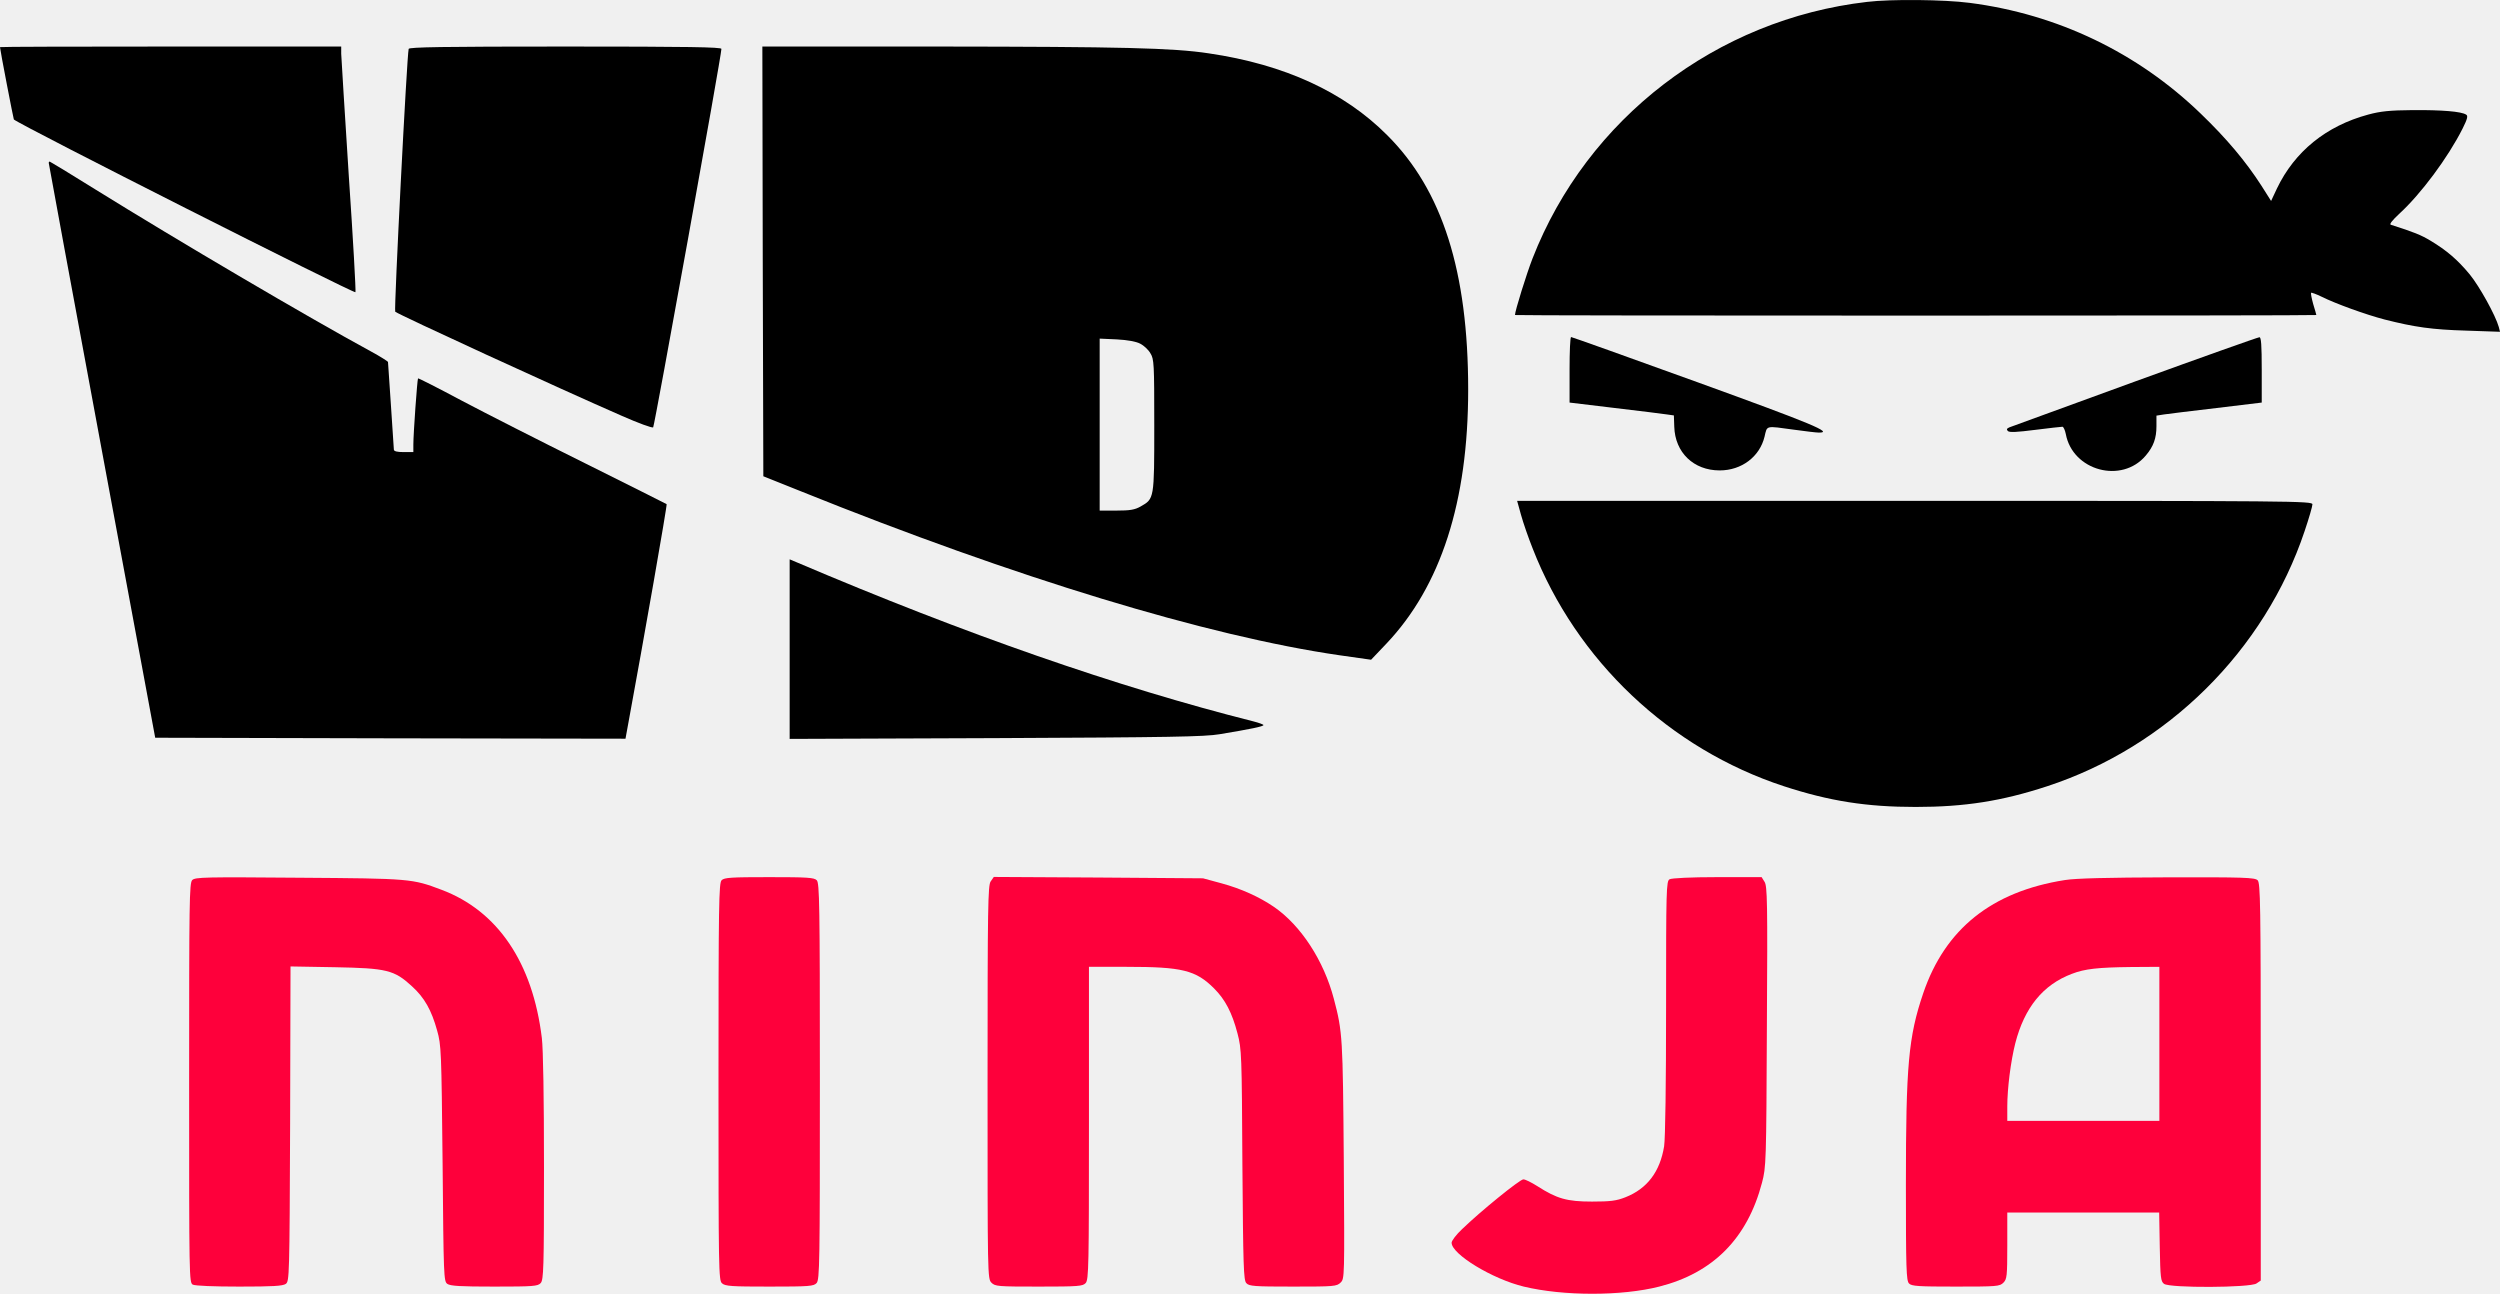
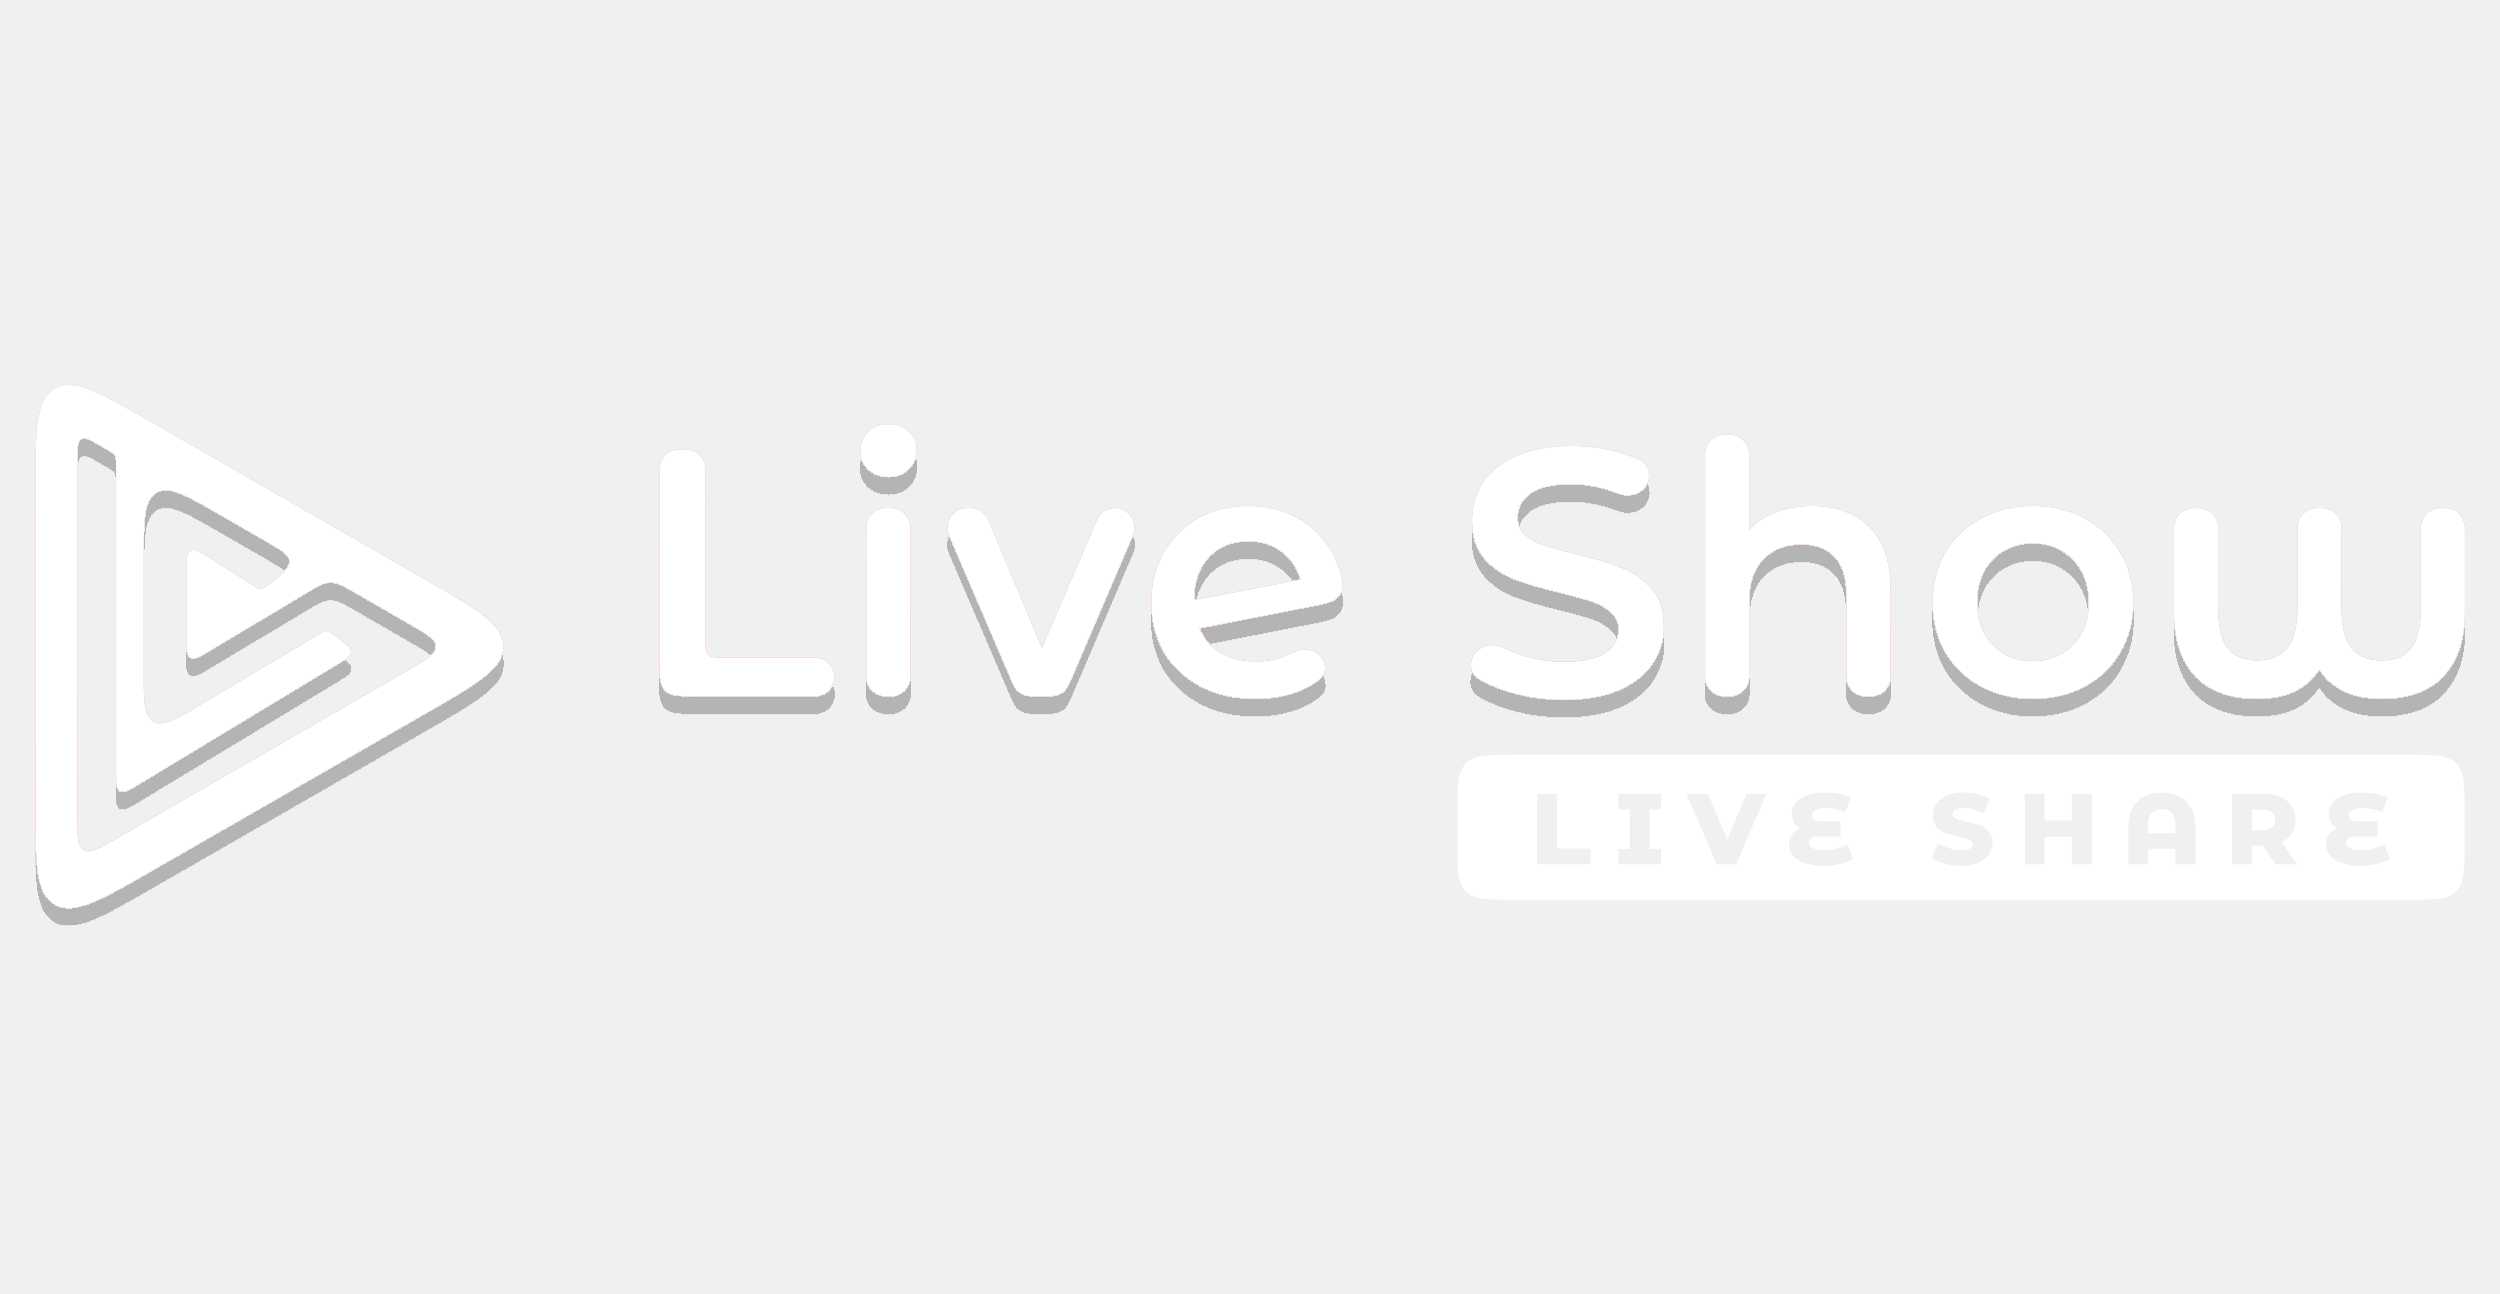
- <svg xmlns="http://www.w3.org/2000/svg" width="452.332mm" height="234.083mm" viewBox="0 0 452.332 234.083" version="1.1" id="svg5">
-   <defs id="defs2" />
-   <g id="layer1" transform="translate(180.5341,105.4638)">
-     <g transform="matrix(0.03527778,0,0,-0.03527778,-230.9813,296.3038)" fill="#000000" stroke="none" id="g73">
-       <path d="m 11006,11379 c -772,-89 -1436,-598 -1716,-1316 -30,-77 -90,-269 -90,-290 0,-2 925,-3 2055,-3 1130,0 2055,1 2055,3 0,2 -7,27 -16,56 -8,29 -13,55 -11,58 3,2 27,-7 54,-20 72,-36 227,-92 323,-117 154,-39 243,-52 419,-57 l 173,-6 -6,24 c -17,61 -100,210 -149,270 -63,76 -118,123 -201,173 -50,30 -85,44 -204,82 -9,2 8,23 42,55 112,102 251,289 326,438 25,50 29,66 18,72 -25,16 -124,24 -273,23 -119,-1 -166,-6 -229,-23 -215,-58 -377,-189 -468,-379 l -30,-64 -50,79 c -80,124 -178,241 -311,369 -324,313 -735,510 -1185,568 -131,17 -403,20 -526,5 z" id="path11" />
-       <path d="m 1430,11147 c 0,-12 69,-369 71,-371 32,-29 1744,-894 1752,-886 3,3 -12,271 -34,595 -21,325 -38,607 -39,628 v 37 h -875 c -481,0 -875,-1 -875,-3 z" id="path13" />
-       <path d="m 3526,11138 c -9,-31 -76,-1342 -69,-1348 19,-16 830,-389 1162,-534 84,-37 157,-64 161,-59 7,7 351,1912 350,1941 0,9 -167,12 -800,12 -632,0 -801,-3 -804,-12 z" id="path15" />
-       <path d="m 5342,10048 3,-1102 195,-78 c 1100,-443 2084,-742 2760,-840 l 162,-23 78,82 c 280,295 420,729 420,1303 0,606 -132,1023 -415,1305 -221,222 -527,363 -915,420 -183,28 -452,34 -1383,35 h -907 z m 1936,-422 c 18,-9 42,-31 52,-49 19,-30 20,-52 20,-370 0,-379 0,-376 -70,-416 -30,-17 -55,-21 -124,-21 h -86 v 441 441 l 88,-4 c 56,-3 99,-11 120,-22 z" id="path17" />
-       <path d="m 1680,10553 c 0,-5 123,-669 273,-1478 l 273,-1470 1206,-3 1206,-2 15,82 c 78,423 200,1118 196,1121 -2,2 -191,96 -419,210 -228,113 -513,258 -634,322 -120,64 -220,115 -222,113 -4,-5 -24,-283 -24,-340 v -38 h -50 c -33,0 -50,4 -50,13 0,6 -7,109 -15,227 -8,118 -15,218 -15,222 0,3 -39,28 -87,54 -322,175 -987,566 -1417,833 -125,78 -229,141 -231,141 -3,0 -5,-3 -5,-7 z" id="path19" />
-       <path d="m 9480,9492 v -168 l 233,-28 c 127,-15 248,-30 267,-33 l 35,-5 2,-58 c 4,-132 99,-224 233,-224 112,0 205,70 230,173 14,59 3,56 150,36 58,-8 115,-15 128,-15 77,-1 -33,45 -621,258 -353,128 -645,232 -649,232 -5,0 -8,-76 -8,-168 z" id="path21" />
-       <path d="m 12380,9432 c -344,-125 -634,-231 -644,-235 -14,-6 -16,-11 -8,-19 8,-8 46,-6 140,6 71,9 134,16 140,16 5,0 13,-17 17,-37 35,-189 287,-257 410,-111 40,47 55,89 55,151 v 54 l 38,6 c 20,3 142,18 270,33 l 232,28 v 168 c 0,128 -3,168 -12,167 -7,0 -294,-102 -638,-227 z" id="path23" />
-       <path d="m 9231,8748 c 11,-40 38,-118 60,-173 224,-574 702,-1027 1289,-1219 233,-76 423,-106 675,-106 252,0 442,30 674,106 617,202 1116,696 1321,1309 22,65 40,127 40,137 0,17 -84,18 -2039,18 H 9211 Z" id="path25" />
-       <path d="m 5480,8060 v -461 l 1058,4 c 890,4 1071,7 1147,20 163,27 225,40 225,47 0,3 -24,12 -52,19 -694,175 -1479,448 -2340,815 l -38,16 z" id="path27" />
-       <path d="m 2416,6875 c -15,-15 -16,-106 -16,-1040 0,-1002 0,-1025 19,-1035 12,-6 107,-10 238,-10 174,0 223,3 239,14 18,14 19,36 22,821 l 2,807 228,-4 c 265,-5 304,-14 395,-98 64,-58 100,-122 129,-227 21,-75 22,-100 28,-681 5,-583 6,-604 24,-618 16,-11 66,-14 241,-14 202,0 223,2 238,18 15,17 17,72 17,593 0,355 -4,608 -11,664 -47,387 -227,652 -514,760 -151,57 -158,58 -731,62 -482,4 -533,3 -548,-12 z" id="path29" style="fill:#fe003b;fill-opacity:1" />
-       <path d="m 5131,6874 c -14,-14 -16,-121 -16,-1033 0,-973 1,-1019 18,-1034 16,-15 48,-17 244,-17 205,0 226,2 241,18 16,17 17,103 17,1035 0,910 -2,1017 -16,1031 -13,14 -50,16 -244,16 -194,0 -231,-2 -244,-16 z" id="path31" style="fill:#fe003b;fill-opacity:1" />
-       <path d="m 6511,6868 c -14,-20 -16,-123 -16,-1030 0,-995 0,-1008 20,-1028 19,-19 33,-20 243,-20 204,0 225,2 240,18 16,17 17,88 17,820 v 802 h 193 c 285,0 355,-17 449,-111 57,-57 92,-124 120,-231 21,-80 22,-108 25,-673 4,-521 6,-592 20,-607 14,-16 39,-18 240,-18 212,0 224,1 244,21 20,20 20,24 16,627 -5,630 -6,658 -51,828 -51,195 -169,377 -308,472 -75,51 -168,93 -267,120 l -96,26 -536,4 -537,3 z" id="path33" style="fill:#fe003b;fill-opacity:1" />
-       <path d="m 9993,6879 c -17,-9 -18,-51 -18,-657 0,-394 -4,-672 -10,-712 -21,-131 -87,-218 -199,-262 -46,-18 -76,-22 -171,-22 -129,0 -180,15 -280,79 -30,19 -62,35 -72,35 -18,0 -220,-164 -315,-256 -29,-27 -53,-59 -53,-69 0,-59 209,-186 370,-225 203,-49 503,-49 695,0 276,70 452,247 527,533 21,80 22,100 25,801 4,640 2,721 -12,742 l -15,24 h -228 c -135,0 -234,-5 -244,-11 z" id="path35" style="fill:#fe003b;fill-opacity:1" />
-       <path d="m 12020,6875 c -375,-59 -614,-251 -726,-580 -76,-224 -89,-370 -89,-980 0,-435 2,-495 16,-509 13,-14 49,-16 240,-16 211,0 225,1 244,20 18,18 20,33 20,190 v 170 h 389 390 l 3,-176 c 3,-160 5,-177 22,-190 30,-22 442,-20 474,2 l 22,15 v 1019 c 0,913 -2,1020 -16,1034 -14,14 -69,16 -462,15 -309,-1 -472,-5 -527,-14 z m 485,-840 v -395 h -390 -390 v 73 c 0,95 18,234 41,325 47,183 142,300 290,356 67,26 135,33 302,35 l 147,1 z" id="path37" style="fill:#fe003b;fill-opacity:1" />
-     </g>
+ <svg xmlns="http://www.w3.org/2000/svg" width="1710" height="885" viewBox="0 0 1710 885" fill="none">
+   <g filter="url(#filter0_d_146_25)">
+     <path fill-rule="evenodd" clip-rule="evenodd" d="M344.209 442.233C344.209 427.027 326.601 416.907 291.383 396.667L103.024 288.414C68.017 268.296 50.514 258.236 37.398 265.826C24.281 273.416 24.281 293.604 24.281 333.98L24.281 550.485C24.281 590.861 24.281 611.049 37.398 618.639C50.514 626.229 68.017 616.17 103.024 596.051L291.383 487.799C326.601 467.559 344.209 457.439 344.209 442.233ZM298.235 442.364C298.235 437.324 292.415 433.964 280.776 427.245L243.845 405.924C235.178 400.92 230.845 398.418 226.094 398.455C221.344 398.492 217.05 401.061 208.462 406.199L143.434 445.101C136.405 449.307 132.89 451.409 130.236 449.904C127.582 448.399 127.582 444.304 127.582 436.112V390.678C127.582 382.275 127.582 378.073 130.293 376.58C133.003 375.087 136.554 377.333 143.656 381.825L172.397 400.003C175.417 401.913 176.927 402.868 178.587 402.784C180.248 402.7 181.657 401.593 184.477 399.38C193.709 392.134 198.324 388.512 197.996 383.888C197.667 379.265 192.602 376.34 182.472 370.492L150.682 352.139C127.405 338.701 115.766 331.981 107.037 337.021C98.308 342.061 98.308 355.5 98.308 382.378L98.308 459.133C98.308 479.573 98.308 489.793 104.932 493.557C111.557 497.322 120.337 492.092 137.897 481.632L217.505 434.211C220.458 432.453 221.934 431.573 223.539 431.667C225.143 431.76 226.507 432.805 229.235 434.895L231.922 436.953C237.451 441.188 240.216 443.305 240.064 446.069C239.911 448.832 236.931 450.633 230.97 454.234L95.3 536.203C88.257 540.458 84.736 542.585 82.072 541.082C79.408 539.579 79.408 535.465 79.408 527.237L79.408 317.039C79.408 314.087 79.408 312.612 78.706 311.396C78.004 310.181 76.727 309.443 74.17 307.967L68.66 304.786C61.677 300.755 58.185 298.739 55.566 300.251C52.948 301.763 52.948 305.794 52.948 313.858L52.948 558.775C52.948 572.214 52.948 578.934 57.312 581.454C61.677 583.974 67.496 580.614 79.135 573.895L280.776 457.484C292.415 450.764 298.235 447.404 298.235 442.364Z" fill="url(#paint0_linear_146_25)" />
+     <path fill-rule="evenodd" clip-rule="evenodd" d="M344.209 442.233C344.209 427.027 326.601 416.907 291.383 396.667L103.024 288.414C68.017 268.296 50.514 258.236 37.398 265.826C24.281 273.416 24.281 293.604 24.281 333.98L24.281 550.485C24.281 590.861 24.281 611.049 37.398 618.639C50.514 626.229 68.017 616.17 103.024 596.051L291.383 487.799C326.601 467.559 344.209 457.439 344.209 442.233ZM298.235 442.364C298.235 437.324 292.415 433.964 280.776 427.245L243.845 405.924C235.178 400.92 230.845 398.418 226.094 398.455C221.344 398.492 217.05 401.061 208.462 406.199L143.434 445.101C136.405 449.307 132.89 451.409 130.236 449.904C127.582 448.399 127.582 444.304 127.582 436.112V390.678C127.582 382.275 127.582 378.073 130.293 376.58C133.003 375.087 136.554 377.333 143.656 381.825L172.397 400.003C175.417 401.913 176.927 402.868 178.587 402.784C180.248 402.7 181.657 401.593 184.477 399.38C193.709 392.134 198.324 388.512 197.996 383.888C197.667 379.265 192.602 376.34 182.472 370.492L150.682 352.139C127.405 338.701 115.766 331.981 107.037 337.021C98.308 342.061 98.308 355.5 98.308 382.378L98.308 459.133C98.308 479.573 98.308 489.793 104.932 493.557C111.557 497.322 120.337 492.092 137.897 481.632L217.505 434.211C220.458 432.453 221.934 431.573 223.539 431.667C225.143 431.76 226.507 432.805 229.235 434.895L231.922 436.953C237.451 441.188 240.216 443.305 240.064 446.069C239.911 448.832 236.931 450.633 230.97 454.234L95.3 536.203C88.257 540.458 84.736 542.585 82.072 541.082C79.408 539.579 79.408 535.465 79.408 527.237L79.408 317.039C79.408 314.087 79.408 312.612 78.706 311.396C78.004 310.181 76.727 309.443 74.17 307.967L68.66 304.786C61.677 300.755 58.185 298.739 55.566 300.251C52.948 301.763 52.948 305.794 52.948 313.858L52.948 558.775C52.948 572.214 52.948 578.934 57.312 581.454C61.677 583.974 67.496 580.614 79.135 573.895L280.776 457.484C292.415 450.764 298.235 447.404 298.235 442.364Z" fill="white" />
+     <path d="M451.048 323.163C451.048 321.048 451.048 319.99 451.167 319.102C451.971 313.117 456.678 308.41 462.663 307.606C463.551 307.487 464.608 307.487 466.724 307.487V307.487C468.84 307.487 469.898 307.487 470.786 307.606C476.77 308.41 481.478 313.117 482.281 319.102C482.401 319.99 482.401 321.048 482.401 323.163V436.383C482.401 442.699 482.401 445.857 484.363 447.819C486.325 449.781 489.483 449.781 495.799 449.781H557.407C564.733 449.781 570.671 455.72 570.671 463.046V463.046C570.671 470.372 564.733 476.311 557.407 476.311H477.845C465.213 476.311 458.896 476.311 454.972 472.386C451.048 468.462 451.048 462.146 451.048 449.513V323.163Z" fill="url(#paint1_linear_146_25)" />
+     <path d="M451.048 323.163C451.048 321.048 451.048 319.99 451.167 319.102C451.971 313.117 456.678 308.41 462.663 307.606C463.551 307.487 464.608 307.487 466.724 307.487V307.487C468.84 307.487 469.898 307.487 470.786 307.606C476.77 308.41 481.478 313.117 482.281 319.102C482.401 319.99 482.401 321.048 482.401 323.163V436.383C482.401 442.699 482.401 445.857 484.363 447.819C486.325 449.781 489.483 449.781 495.799 449.781H557.407C564.733 449.781 570.671 455.72 570.671 463.046V463.046C570.671 470.372 564.733 476.311 557.407 476.311H477.845C465.213 476.311 458.896 476.311 454.972 472.386C451.048 468.462 451.048 462.146 451.048 449.513V323.163Z" fill="white" />
+     <path d="M592.53 362.596C592.53 361.04 592.53 360.263 592.594 359.608C593.221 353.246 598.254 348.213 604.615 347.587C605.27 347.522 606.048 347.522 607.603 347.522V347.522C609.159 347.522 609.937 347.522 610.592 347.587C616.953 348.213 621.986 353.246 622.613 359.608C622.677 360.263 622.677 361.04 622.677 362.596V461.237C622.677 462.793 622.677 463.57 622.613 464.225C621.986 470.587 616.953 475.62 610.592 476.246C609.937 476.311 609.159 476.311 607.603 476.311V476.311C606.048 476.311 605.27 476.311 604.615 476.246C598.254 475.62 593.221 470.587 592.594 464.225C592.53 463.57 592.53 462.793 592.53 461.237V362.596ZM607.724 326.299C602.257 326.299 597.675 324.61 593.977 321.234C590.279 317.697 588.43 313.355 588.43 308.21C588.43 303.065 590.279 298.804 593.977 295.428C597.675 291.891 602.257 290.122 607.724 290.122C613.191 290.122 617.773 291.81 621.471 295.187C625.169 298.402 627.018 302.502 627.018 307.487C627.018 312.793 625.169 317.295 621.471 320.993C617.934 324.53 613.352 326.299 607.724 326.299Z" fill="url(#paint2_linear_146_25)" />
+     <path d="M592.53 362.596C592.53 361.04 592.53 360.263 592.594 359.608C593.221 353.246 598.254 348.213 604.615 347.587C605.27 347.522 606.048 347.522 607.603 347.522V347.522C609.159 347.522 609.937 347.522 610.592 347.587C616.953 348.213 621.986 353.246 622.613 359.608C622.677 360.263 622.677 361.04 622.677 362.596V461.237C622.677 462.793 622.677 463.57 622.613 464.225C621.986 470.587 616.953 475.62 610.592 476.246C609.937 476.311 609.159 476.311 607.603 476.311V476.311C606.048 476.311 605.27 476.311 604.615 476.246C598.254 475.62 593.221 470.587 592.594 464.225C592.53 463.57 592.53 462.793 592.53 461.237V362.596ZM607.724 326.299C602.257 326.299 597.675 324.61 593.977 321.234C590.279 317.697 588.43 313.355 588.43 308.21C588.43 303.065 590.279 298.804 593.977 295.428C597.675 291.891 602.257 290.122 607.724 290.122C613.191 290.122 617.773 291.81 621.471 295.187C625.169 298.402 627.018 302.502 627.018 307.487C627.018 312.793 625.169 317.295 621.471 320.993C617.934 324.53 613.352 326.299 607.724 326.299Z" fill="white" />
+     <path d="M762.643 347.522C772.2 347.522 778.643 357.295 774.876 366.078L733.735 462.014C731.175 467.985 729.894 470.97 727.627 472.967C726.692 473.79 725.647 474.479 724.522 475.014C721.793 476.311 718.545 476.311 712.048 476.311V476.311C705.552 476.311 702.303 476.311 699.574 475.014C698.449 474.479 697.404 473.79 696.47 472.967C694.202 470.97 692.922 467.985 690.361 462.014L649.853 367.554C649.341 366.359 649.084 365.761 648.927 365.308C646.042 356.982 651.841 348.186 660.63 347.556C661.108 347.522 661.758 347.522 663.059 347.522V347.522C663.679 347.522 663.989 347.522 664.273 347.534C669.256 347.746 673.708 350.708 675.83 355.221C675.951 355.478 676.071 355.764 676.31 356.336L712.651 443.028L750.423 355.556C752.529 350.68 757.332 347.522 762.643 347.522V347.522Z" fill="url(#paint3_linear_146_25)" />
+     <path d="M762.643 347.522C772.2 347.522 778.643 357.295 774.876 366.078L733.735 462.014C731.175 467.985 729.894 470.97 727.627 472.967C726.692 473.79 725.647 474.479 724.522 475.014C721.793 476.311 718.545 476.311 712.048 476.311V476.311C705.552 476.311 702.303 476.311 699.574 475.014C698.449 474.479 697.404 473.79 696.47 472.967C694.202 470.97 692.922 467.985 690.361 462.014L649.853 367.554C649.341 366.359 649.084 365.761 648.927 365.308C646.042 356.982 651.841 348.186 660.63 347.556C661.108 347.522 661.758 347.522 663.059 347.522V347.522C663.679 347.522 663.989 347.522 664.273 347.534C669.256 347.746 673.708 350.708 675.83 355.221C675.951 355.478 676.071 355.764 676.31 356.336L712.651 443.028L750.423 355.556C752.529 350.68 757.332 347.522 762.643 347.522V347.522Z" fill="white" />
+     <path d="M859.402 452.434C868.352 452.434 876.348 450.525 883.389 446.707C889.929 443.162 898.506 443.269 903.347 448.917V448.917C907.367 453.606 907.553 460.655 902.739 464.524C898.597 467.852 893.879 470.575 888.584 472.693C879.741 476.23 869.772 477.999 858.678 477.999C844.529 477.999 832.068 475.185 821.296 469.558C810.523 463.93 802.162 456.132 796.213 446.164C790.425 436.034 787.531 424.618 787.531 411.916C787.531 399.375 790.345 388.12 795.972 378.152C801.76 368.022 809.639 360.144 819.607 354.516C829.737 348.889 841.153 346.075 853.855 346.075C865.913 346.075 876.847 348.728 886.655 354.034C896.623 359.179 904.502 366.656 910.29 376.463C912.583 380.285 914.421 384.371 915.806 388.722C918.448 397.024 919.769 401.175 916.708 406.343C913.647 411.511 908.204 412.576 897.319 414.705L820.331 429.764C823.386 437.16 828.29 442.787 835.043 446.646C841.796 450.505 849.915 452.434 859.402 452.434ZM853.855 370.193C842.76 370.193 833.757 373.81 826.843 381.046C820.09 388.281 816.713 398.009 816.713 410.228V410.228C816.713 410.353 816.827 410.448 816.95 410.424L889.549 396.481C887.459 388.603 883.198 382.252 876.766 377.428C870.496 372.605 862.859 370.193 853.855 370.193Z" fill="url(#paint4_linear_146_25)" />
+     <path d="M859.402 452.434C868.352 452.434 876.348 450.525 883.389 446.707C889.929 443.162 898.506 443.269 903.347 448.917V448.917C907.367 453.606 907.553 460.655 902.739 464.524C898.597 467.852 893.879 470.575 888.584 472.693C879.741 476.23 869.772 477.999 858.678 477.999C844.529 477.999 832.068 475.185 821.296 469.558C810.523 463.93 802.162 456.132 796.213 446.164C790.425 436.034 787.531 424.618 787.531 411.916C787.531 399.375 790.345 388.12 795.972 378.152C801.76 368.022 809.639 360.144 819.607 354.516C829.737 348.889 841.153 346.075 853.855 346.075C865.913 346.075 876.847 348.728 886.655 354.034C896.623 359.179 904.502 366.656 910.29 376.463C912.583 380.285 914.421 384.371 915.806 388.722C918.448 397.024 919.769 401.175 916.708 406.343C913.647 411.511 908.204 412.576 897.319 414.705L820.331 429.764C823.386 437.16 828.29 442.787 835.043 446.646C841.796 450.505 849.915 452.434 859.402 452.434ZM853.855 370.193C842.76 370.193 833.757 373.81 826.843 381.046C820.09 388.281 816.713 398.009 816.713 410.228V410.228C816.713 410.353 816.827 410.448 816.95 410.424L889.549 396.481C887.459 388.603 883.198 382.252 876.766 377.428C870.496 372.605 862.859 370.193 853.855 370.193Z" fill="white" />
+     <path d="M1069.82 478.722C1056.8 478.722 1044.17 476.873 1031.95 473.175C1023.91 470.709 1016.98 467.707 1011.15 464.168C1006.2 461.161 1004.87 454.843 1007.22 449.552V449.552C1010.71 441.721 1020.74 439.253 1028.44 443.019C1031.87 444.697 1035.53 446.228 1039.43 447.611C1049.56 450.987 1059.69 452.675 1069.82 452.675C1082.36 452.675 1091.69 450.666 1097.8 446.646C1104.07 442.626 1107.2 437.32 1107.2 430.728C1107.2 425.905 1105.43 421.965 1101.9 418.911C1098.52 415.695 1094.18 413.203 1088.87 411.434C1083.57 409.665 1076.33 407.656 1067.17 405.405C1054.3 402.35 1043.85 399.295 1035.81 396.24C1027.93 393.185 1021.1 388.442 1015.31 382.011C1009.69 375.418 1006.87 366.575 1006.87 355.481C1006.87 346.156 1009.36 337.714 1014.35 330.157C1019.49 322.44 1027.13 316.33 1037.26 311.828C1047.55 307.326 1060.09 305.075 1074.88 305.075C1085.17 305.075 1095.3 306.361 1105.27 308.934C1111.2 310.464 1116.64 312.391 1121.6 314.717C1127.33 317.402 1129.37 324.237 1126.99 330.101V330.101C1123.93 337.632 1114.91 340.612 1107.35 337.63C1104.29 336.425 1101.19 335.382 1098.04 334.499C1090 332.248 1082.2 331.122 1074.64 331.122C1062.26 331.122 1053.02 333.212 1046.91 337.393C1040.96 341.573 1037.98 347.12 1037.98 354.034C1037.98 358.858 1039.67 362.797 1043.05 365.852C1046.59 368.907 1051.01 371.318 1056.31 373.087C1061.62 374.856 1068.85 376.865 1078.02 379.116C1090.56 382.011 1100.85 385.065 1108.89 388.281C1116.93 391.336 1123.76 396.079 1129.39 402.511C1135.18 408.942 1138.07 417.624 1138.07 428.558C1138.07 437.883 1135.5 446.324 1130.35 453.881C1125.37 461.438 1117.73 467.468 1107.44 471.97C1097.15 476.471 1084.61 478.722 1069.82 478.722Z" fill="url(#paint5_linear_146_25)" />
+     <path d="M1069.82 478.722C1056.8 478.722 1044.17 476.873 1031.95 473.175C1023.91 470.709 1016.98 467.707 1011.15 464.168C1006.2 461.161 1004.87 454.843 1007.22 449.552V449.552C1010.71 441.721 1020.74 439.253 1028.44 443.019C1031.87 444.697 1035.53 446.228 1039.43 447.611C1049.56 450.987 1059.69 452.675 1069.82 452.675C1082.36 452.675 1091.69 450.666 1097.8 446.646C1104.07 442.626 1107.2 437.32 1107.2 430.728C1107.2 425.905 1105.43 421.965 1101.9 418.911C1098.52 415.695 1094.18 413.203 1088.87 411.434C1083.57 409.665 1076.33 407.656 1067.17 405.405C1054.3 402.35 1043.85 399.295 1035.81 396.24C1027.93 393.185 1021.1 388.442 1015.31 382.011C1009.69 375.418 1006.87 366.575 1006.87 355.481C1006.87 346.156 1009.36 337.714 1014.35 330.157C1019.49 322.44 1027.13 316.33 1037.26 311.828C1047.55 307.326 1060.09 305.075 1074.88 305.075C1085.17 305.075 1095.3 306.361 1105.27 308.934C1111.2 310.464 1116.64 312.391 1121.6 314.717C1127.33 317.402 1129.37 324.237 1126.99 330.101V330.101C1123.93 337.632 1114.91 340.612 1107.35 337.63C1104.29 336.425 1101.19 335.382 1098.04 334.499C1090 332.248 1082.2 331.122 1074.64 331.122C1062.26 331.122 1053.02 333.212 1046.91 337.393C1040.96 341.573 1037.98 347.12 1037.98 354.034C1037.98 358.858 1039.67 362.797 1043.05 365.852C1046.59 368.907 1051.01 371.318 1056.31 373.087C1061.62 374.856 1068.85 376.865 1078.02 379.116C1090.56 382.011 1100.85 385.065 1108.89 388.281C1116.93 391.336 1123.76 396.079 1129.39 402.511C1135.18 408.942 1138.07 417.624 1138.07 428.558C1138.07 437.883 1135.5 446.324 1130.35 453.881C1125.37 461.438 1117.73 467.468 1107.44 471.97C1097.15 476.471 1084.61 478.722 1069.82 478.722Z" fill="white" />
+     <path d="M1239.34 346.075C1255.58 346.075 1268.61 350.818 1278.41 360.305C1288.22 369.791 1293.13 383.86 1293.13 402.511V461.237C1293.13 462.793 1293.13 463.57 1293.06 464.225C1292.44 470.587 1287.4 475.62 1281.04 476.246C1280.39 476.311 1279.61 476.311 1278.05 476.311V476.311C1276.5 476.311 1275.72 476.311 1275.06 476.246C1268.7 475.62 1263.67 470.587 1263.04 464.225C1262.98 463.57 1262.98 462.793 1262.98 461.237V406.369C1262.98 395.114 1260.33 386.673 1255.02 381.046C1249.71 375.258 1242.16 372.363 1232.35 372.363C1221.26 372.363 1212.49 375.74 1206.06 382.493C1199.63 389.085 1196.41 398.652 1196.41 411.193V461.237C1196.41 462.793 1196.41 463.57 1196.35 464.225C1195.72 470.587 1190.69 475.62 1184.33 476.246C1183.67 476.311 1182.9 476.311 1181.34 476.311V476.311C1179.79 476.311 1179.01 476.311 1178.35 476.246C1171.99 475.62 1166.96 470.587 1166.33 464.225C1166.27 463.57 1166.27 462.793 1166.27 461.237V312.431C1166.27 310.876 1166.27 310.098 1166.33 309.443C1166.96 303.081 1171.99 298.048 1178.35 297.422C1179.01 297.357 1179.79 297.357 1181.34 297.357V297.357C1182.9 297.357 1183.67 297.357 1184.33 297.422C1190.69 298.048 1195.72 303.081 1196.35 309.443C1196.41 310.098 1196.41 310.876 1196.41 312.431V362.475C1201.4 357.169 1207.51 353.15 1214.74 350.416C1222.14 347.522 1230.34 346.075 1239.34 346.075Z" fill="url(#paint6_linear_146_25)" />
+     <path d="M1239.34 346.075C1255.58 346.075 1268.61 350.818 1278.41 360.305C1288.22 369.791 1293.13 383.86 1293.13 402.511V461.237C1293.13 462.793 1293.13 463.57 1293.06 464.225C1292.44 470.587 1287.4 475.62 1281.04 476.246C1280.39 476.311 1279.61 476.311 1278.05 476.311V476.311C1276.5 476.311 1275.72 476.311 1275.06 476.246C1268.7 475.62 1263.67 470.587 1263.04 464.225C1262.98 463.57 1262.98 462.793 1262.98 461.237V406.369C1262.98 395.114 1260.33 386.673 1255.02 381.046C1249.71 375.258 1242.16 372.363 1232.35 372.363C1221.26 372.363 1212.49 375.74 1206.06 382.493C1199.63 389.085 1196.41 398.652 1196.41 411.193V461.237C1196.41 462.793 1196.41 463.57 1196.35 464.225C1195.72 470.587 1190.69 475.62 1184.33 476.246C1183.67 476.311 1182.9 476.311 1181.34 476.311V476.311C1179.79 476.311 1179.01 476.311 1178.35 476.246C1171.99 475.62 1166.96 470.587 1166.33 464.225C1166.27 463.57 1166.27 462.793 1166.27 461.237V312.431C1166.27 310.876 1166.27 310.098 1166.33 309.443C1166.96 303.081 1171.99 298.048 1178.35 297.422C1179.01 297.357 1179.79 297.357 1181.34 297.357V297.357C1182.9 297.357 1183.67 297.357 1184.33 297.422C1190.69 298.048 1195.72 303.081 1196.35 309.443C1196.41 310.098 1196.41 310.876 1196.41 312.431V362.475C1201.4 357.169 1207.51 353.15 1214.74 350.416C1222.14 347.522 1230.34 346.075 1239.34 346.075Z" fill="white" />
+     <path d="M1390.43 477.999C1377.41 477.999 1365.67 475.185 1355.22 469.558C1344.77 463.93 1336.57 456.132 1330.62 446.164C1324.83 436.034 1321.94 424.618 1321.94 411.916C1321.94 399.214 1324.83 387.879 1330.62 377.91C1336.57 367.942 1344.77 360.144 1355.22 354.516C1365.67 348.889 1377.41 346.075 1390.43 346.075C1403.61 346.075 1415.43 348.889 1425.88 354.516C1436.33 360.144 1444.45 367.942 1450.24 377.91C1456.19 387.879 1459.17 399.214 1459.17 411.916C1459.17 424.618 1456.19 436.034 1450.24 446.164C1444.45 456.132 1436.33 463.93 1425.88 469.558C1415.43 475.185 1403.61 477.999 1390.43 477.999ZM1390.43 452.193C1401.52 452.193 1410.69 448.495 1417.92 441.099C1425.16 433.703 1428.78 423.975 1428.78 411.916C1428.78 399.858 1425.16 390.13 1417.92 382.734C1410.69 375.338 1401.52 371.64 1390.43 371.64C1379.34 371.64 1370.17 375.338 1362.94 382.734C1355.86 390.13 1352.32 399.858 1352.32 411.916C1352.32 423.975 1355.86 433.703 1362.94 441.099C1370.17 448.495 1379.34 452.193 1390.43 452.193Z" fill="url(#paint7_linear_146_25)" />
+     <path d="M1390.43 477.999C1377.41 477.999 1365.67 475.185 1355.22 469.558C1344.77 463.93 1336.57 456.132 1330.62 446.164C1324.83 436.034 1321.94 424.618 1321.94 411.916C1321.94 399.214 1324.83 387.879 1330.62 377.91C1336.57 367.942 1344.77 360.144 1355.22 354.516C1365.67 348.889 1377.41 346.075 1390.43 346.075C1403.61 346.075 1415.43 348.889 1425.88 354.516C1436.33 360.144 1444.45 367.942 1450.24 377.91C1456.19 387.879 1459.17 399.214 1459.17 411.916C1459.17 424.618 1456.19 436.034 1450.24 446.164C1444.45 456.132 1436.33 463.93 1425.88 469.558C1415.43 475.185 1403.61 477.999 1390.43 477.999ZM1390.43 452.193C1401.52 452.193 1410.69 448.495 1417.92 441.099C1425.16 433.703 1428.78 423.975 1428.78 411.916C1428.78 399.858 1425.16 390.13 1417.92 382.734C1410.69 375.338 1401.52 371.64 1390.43 371.64C1379.34 371.64 1370.17 375.338 1362.94 382.734C1355.86 390.13 1352.32 399.858 1352.32 411.916C1352.32 423.975 1355.86 433.703 1362.94 441.099C1370.17 448.495 1379.34 452.193 1390.43 452.193Z" fill="white" />
+     <path d="M1670.93 347.522C1672.48 347.522 1673.26 347.522 1673.91 347.587C1680.28 348.213 1685.31 353.246 1685.94 359.608C1686 360.263 1686 361.04 1686 362.596V418.669C1686 437.481 1681.1 452.113 1671.29 462.564C1661.48 472.854 1647.41 477.999 1629.08 477.999C1609.31 477.999 1595.08 471.326 1586.39 457.981C1581.89 464.734 1576.1 469.799 1569.03 473.175C1562.12 476.391 1553.67 477.999 1543.71 477.999C1525.38 477.999 1511.31 472.854 1501.5 462.564C1491.85 452.113 1487.03 437.481 1487.03 418.669V362.596C1487.03 361.04 1487.03 360.263 1487.09 359.608C1487.72 353.246 1492.75 348.213 1499.11 347.587C1499.77 347.522 1500.55 347.522 1502.1 347.522V347.522C1503.66 347.522 1504.44 347.522 1505.09 347.587C1511.45 348.213 1516.48 353.246 1517.11 359.608C1517.18 360.263 1517.18 361.04 1517.18 362.596V416.016C1517.18 428.236 1519.27 437.24 1523.45 443.028C1527.79 448.817 1534.62 451.711 1543.95 451.711C1553.27 451.711 1560.19 448.817 1564.69 443.028C1569.19 437.079 1571.44 428.075 1571.44 416.016V362.596C1571.44 361.04 1571.44 360.263 1571.51 359.608C1572.13 353.246 1577.16 348.213 1583.53 347.587C1584.18 347.522 1584.96 347.522 1586.51 347.522V347.522C1588.07 347.522 1588.85 347.522 1589.5 347.587C1595.86 348.213 1600.9 353.246 1601.52 359.608C1601.59 360.263 1601.59 361.04 1601.59 362.596V416.016C1601.59 428.075 1603.84 437.079 1608.34 443.028C1612.84 448.817 1619.76 451.711 1629.08 451.711C1638.41 451.711 1645.16 448.817 1649.34 443.028C1653.68 437.24 1655.85 428.236 1655.85 416.016V362.596C1655.85 361.04 1655.85 360.263 1655.92 359.608C1656.54 353.246 1661.58 348.213 1667.94 347.587C1668.59 347.522 1669.37 347.522 1670.93 347.522V347.522Z" fill="url(#paint8_linear_146_25)" />
+     <path d="M1670.93 347.522C1672.48 347.522 1673.26 347.522 1673.91 347.587C1680.28 348.213 1685.31 353.246 1685.94 359.608C1686 360.263 1686 361.04 1686 362.596V418.669C1686 437.481 1681.1 452.113 1671.29 462.564C1661.48 472.854 1647.41 477.999 1629.08 477.999C1609.31 477.999 1595.08 471.326 1586.39 457.981C1581.89 464.734 1576.1 469.799 1569.03 473.175C1562.12 476.391 1553.67 477.999 1543.71 477.999C1525.38 477.999 1511.31 472.854 1501.5 462.564C1491.85 452.113 1487.03 437.481 1487.03 418.669V362.596C1487.03 361.04 1487.03 360.263 1487.09 359.608C1487.72 353.246 1492.75 348.213 1499.11 347.587C1499.77 347.522 1500.55 347.522 1502.1 347.522V347.522C1503.66 347.522 1504.44 347.522 1505.09 347.587C1511.45 348.213 1516.48 353.246 1517.11 359.608C1517.18 360.263 1517.18 361.04 1517.18 362.596V416.016C1517.18 428.236 1519.27 437.24 1523.45 443.028C1527.79 448.817 1534.62 451.711 1543.95 451.711C1553.27 451.711 1560.19 448.817 1564.69 443.028C1569.19 437.079 1571.44 428.075 1571.44 416.016V362.596C1571.44 361.04 1571.44 360.263 1571.51 359.608C1572.13 353.246 1577.16 348.213 1583.53 347.587C1584.18 347.522 1584.96 347.522 1586.51 347.522V347.522C1588.07 347.522 1588.85 347.522 1589.5 347.587C1595.86 348.213 1600.9 353.246 1601.52 359.608C1601.59 360.263 1601.59 361.04 1601.59 362.596V416.016C1601.59 428.075 1603.84 437.079 1608.34 443.028C1612.84 448.817 1619.76 451.711 1629.08 451.711C1638.41 451.711 1645.16 448.817 1649.34 443.028C1653.68 437.24 1655.85 428.236 1655.85 416.016V362.596C1655.85 361.04 1655.85 360.263 1655.92 359.608C1656.54 353.246 1661.58 348.213 1667.94 347.587C1668.59 347.522 1669.37 347.522 1670.93 347.522V347.522Z" fill="white" />
  </g>
+   <path fill-rule="evenodd" clip-rule="evenodd" d="M1002.7 522.085C996.891 527.898 996.891 537.253 996.891 555.963V575.808C996.891 594.518 996.891 603.874 1002.7 609.686C1008.52 615.499 1017.87 615.499 1036.58 615.499H1646.11C1664.82 615.499 1674.18 615.499 1679.99 609.686C1685.8 603.874 1685.8 594.518 1685.8 575.808V555.963C1685.8 537.253 1685.8 527.898 1679.99 522.085C1674.18 516.273 1664.82 516.273 1646.11 516.273H1036.58C1017.87 516.273 1008.52 516.273 1002.7 522.085ZM1065.01 543.052H1051.39V591.206H1087.98V580.405H1065.01V543.052ZM1128.39 580.681V553.577H1136.16V543.052H1106.93V553.577H1114.77V580.681H1106.93V591.206H1136.16V580.681H1128.39ZM1187.55 591.206L1208.19 543.052H1194.7L1181.36 574.421L1168.29 543.052H1153.57L1174.14 591.206H1187.55ZM1258.56 590.93C1262.09 590.105 1265.09 588.981 1267.57 587.56L1263.44 577.516C1261.38 578.754 1258.95 579.74 1256.15 580.474C1253.4 581.162 1250.71 581.506 1248.1 581.506C1244.43 581.506 1241.73 581.07 1239.98 580.199C1238.24 579.328 1237.37 578.112 1237.37 576.553C1237.37 575.086 1237.96 573.985 1239.16 573.251C1240.35 572.472 1242.12 572.082 1244.45 572.082H1258.97V561.694H1245.35C1241.36 561.694 1239.36 560.318 1239.36 557.567C1239.36 556.053 1240.17 554.884 1241.77 554.059C1243.38 553.187 1245.81 552.751 1249.06 552.751C1253.6 552.751 1258.01 553.692 1262.27 555.572L1265.99 545.391C1263.65 544.382 1260.94 543.579 1257.87 542.983C1254.8 542.387 1251.68 542.089 1248.51 542.089C1243.47 542.089 1239.23 542.754 1235.79 544.084C1232.35 545.414 1229.78 547.179 1228.08 549.381C1226.43 551.582 1225.61 554.013 1225.61 556.673C1225.61 558.736 1226.09 560.639 1227.05 562.382C1228.06 564.079 1229.5 565.409 1231.38 566.372C1228.95 567.427 1227.05 568.917 1225.67 570.843C1224.3 572.77 1223.61 574.994 1223.61 577.516C1223.61 580.405 1224.5 582.951 1226.29 585.152C1228.13 587.353 1230.83 589.073 1234.41 590.311C1238.03 591.55 1242.41 592.169 1247.55 592.169C1251.36 592.169 1255.02 591.756 1258.56 590.93ZM1330.21 590.724C1333.88 591.687 1337.67 592.169 1341.56 592.169C1346.15 592.169 1350.05 591.481 1353.26 590.105C1356.47 588.683 1358.88 586.803 1360.48 584.464C1362.09 582.125 1362.89 579.511 1362.89 576.622C1362.89 573.274 1362 570.637 1360.21 568.711C1358.46 566.739 1356.38 565.317 1353.95 564.446C1351.56 563.529 1348.54 562.68 1344.87 561.901C1341.61 561.213 1339.25 560.548 1337.78 559.906C1336.31 559.264 1335.58 558.301 1335.58 557.017C1335.58 555.732 1336.2 554.701 1337.44 553.921C1338.68 553.095 1340.65 552.683 1343.35 552.683C1347.66 552.683 1352.11 553.921 1356.7 556.397L1360.89 546.285C1358.56 544.909 1355.85 543.877 1352.78 543.19C1349.71 542.456 1346.59 542.089 1343.42 542.089C1338.79 542.089 1334.87 542.777 1331.66 544.153C1328.49 545.528 1326.11 547.409 1324.5 549.793C1322.9 552.132 1322.1 554.769 1322.1 557.704C1322.1 561.052 1322.97 563.712 1324.71 565.684C1326.45 567.656 1328.54 569.101 1330.97 570.018C1333.4 570.889 1336.43 571.715 1340.05 572.494C1343.35 573.228 1345.74 573.939 1347.21 574.627C1348.72 575.269 1349.48 576.278 1349.48 577.654C1349.48 580.268 1346.86 581.575 1341.63 581.575C1338.88 581.575 1336.08 581.139 1333.24 580.268C1330.4 579.396 1327.9 578.25 1325.74 576.828L1321.27 586.872C1323.56 588.477 1326.55 589.761 1330.21 590.724ZM1430.82 591.206V543.052H1417.2V561.144H1398.62V543.052H1385V591.206H1398.62V572.426H1417.2V591.206H1430.82ZM1490.71 544.841C1487.27 543.006 1483.28 542.089 1478.74 542.089C1474.2 542.089 1470.19 543.006 1466.7 544.841C1463.26 546.629 1460.58 549.266 1458.66 552.751C1456.78 556.191 1455.83 560.341 1455.83 565.203V591.206H1469.25V580.543H1488.03V591.206H1501.65V565.203C1501.65 560.341 1500.69 556.191 1498.76 552.751C1496.88 549.266 1494.2 546.629 1490.71 544.841ZM1488.03 564.033V570.018H1469.25V564.033C1469.25 560.502 1470.1 557.842 1471.79 556.053C1473.49 554.265 1475.78 553.371 1478.67 553.371C1481.52 553.371 1483.79 554.265 1485.48 556.053C1487.18 557.842 1488.03 560.502 1488.03 564.033ZM1540.31 578.41H1547.74L1556.47 591.206H1571.06L1560.67 576.072C1563.7 574.604 1566.01 572.586 1567.62 570.018C1569.27 567.404 1570.09 564.354 1570.09 560.869C1570.09 557.246 1569.22 554.104 1567.48 551.444C1565.74 548.739 1563.26 546.675 1560.05 545.253C1556.84 543.786 1553.06 543.052 1548.7 543.052H1526.69V591.206H1540.31V578.41ZM1554.2 555.641C1555.62 556.879 1556.33 558.622 1556.33 560.869C1556.33 563.116 1555.62 564.859 1554.2 566.097C1552.78 567.289 1550.67 567.885 1547.87 567.885H1540.31V553.783H1547.87C1550.67 553.783 1552.78 554.402 1554.2 555.641ZM1625.83 590.93C1629.36 590.105 1632.36 588.981 1634.84 587.56L1630.71 577.516C1628.65 578.754 1626.22 579.74 1623.42 580.474C1620.67 581.162 1617.99 581.506 1615.37 581.506C1611.7 581.506 1609 581.07 1607.26 580.199C1605.51 579.328 1604.64 578.112 1604.64 576.553C1604.64 575.086 1605.24 573.985 1606.43 573.251C1607.62 572.472 1609.39 572.082 1611.73 572.082H1626.24V561.694H1612.62C1608.63 561.694 1606.64 560.318 1606.64 557.567C1606.64 556.053 1607.44 554.884 1609.04 554.059C1610.65 553.187 1613.08 552.751 1616.34 552.751C1620.88 552.751 1625.28 553.692 1629.54 555.572L1633.26 545.391C1630.92 544.382 1628.21 543.579 1625.14 542.983C1622.07 542.387 1618.95 542.089 1615.79 542.089C1610.74 542.089 1606.5 542.754 1603.06 544.084C1599.62 545.414 1597.05 547.179 1595.36 549.381C1593.7 551.582 1592.88 554.013 1592.88 556.673C1592.88 558.736 1593.36 560.639 1594.32 562.382C1595.33 564.079 1596.78 565.409 1598.66 566.372C1596.23 567.427 1594.32 568.917 1592.95 570.843C1591.57 572.77 1590.88 574.994 1590.88 577.516C1590.88 580.405 1591.78 582.951 1593.57 585.152C1595.4 587.353 1598.11 589.073 1601.68 590.311C1605.31 591.55 1609.69 592.169 1614.82 592.169C1618.63 592.169 1622.3 591.756 1625.83 590.93Z" fill="white" />
+   <defs>
+     <filter id="filter0_d_146_25" x="24.281" y="263.297" width="1661.72" height="369.604" filterUnits="userSpaceOnUse" color-interpolation-filters="sRGB">
+       <feFlood flood-opacity="0" result="BackgroundImageFix" />
+       <feColorMatrix in="SourceAlpha" type="matrix" values="0 0 0 0 0 0 0 0 0 0 0 0 0 0 0 0 0 0 127 0" result="hardAlpha" />
+       <feOffset dy="11.732" />
+       <feComposite in2="hardAlpha" operator="out" />
+       <feColorMatrix type="matrix" values="0 0 0 0 0 0 0 0 0 0 0 0 0 0 0 0 0 0 0.25 0" />
+       <feBlend mode="normal" in2="BackgroundImageFix" result="effect1_dropShadow_146_25" />
+       <feBlend mode="normal" in="SourceGraphic" in2="effect1_dropShadow_146_25" result="shape" />
+     </filter>
+     <linearGradient id="paint0_linear_146_25" x1="361.15" y1="852.578" x2="125.748" y2="146.46" gradientUnits="userSpaceOnUse">
+       <stop stop-color="#FF43C0" />
+       <stop offset="1" stop-color="#FFA95C" />
+     </linearGradient>
+     <linearGradient id="paint1_linear_146_25" x1="1751.39" y1="600.676" x2="1732.61" y2="188.045" gradientUnits="userSpaceOnUse">
+       <stop stop-color="#FF43C0" />
+       <stop offset="1" stop-color="#FFA95C" />
+     </linearGradient>
+     <linearGradient id="paint2_linear_146_25" x1="1751.39" y1="600.676" x2="1732.61" y2="188.045" gradientUnits="userSpaceOnUse">
+       <stop stop-color="#FF43C0" />
+       <stop offset="1" stop-color="#FFA95C" />
+     </linearGradient>
+     <linearGradient id="paint3_linear_146_25" x1="1751.39" y1="600.676" x2="1732.61" y2="188.045" gradientUnits="userSpaceOnUse">
+       <stop stop-color="#FF43C0" />
+       <stop offset="1" stop-color="#FFA95C" />
+     </linearGradient>
+     <linearGradient id="paint4_linear_146_25" x1="1751.39" y1="600.676" x2="1732.61" y2="188.045" gradientUnits="userSpaceOnUse">
+       <stop stop-color="#FF43C0" />
+       <stop offset="1" stop-color="#FFA95C" />
+     </linearGradient>
+     <linearGradient id="paint5_linear_146_25" x1="1751.39" y1="600.676" x2="1732.61" y2="188.045" gradientUnits="userSpaceOnUse">
+       <stop stop-color="#FF43C0" />
+       <stop offset="1" stop-color="#FFA95C" />
+     </linearGradient>
+     <linearGradient id="paint6_linear_146_25" x1="1751.39" y1="600.676" x2="1732.61" y2="188.045" gradientUnits="userSpaceOnUse">
+       <stop stop-color="#FF43C0" />
+       <stop offset="1" stop-color="#FFA95C" />
+     </linearGradient>
+     <linearGradient id="paint7_linear_146_25" x1="1751.39" y1="600.676" x2="1732.61" y2="188.045" gradientUnits="userSpaceOnUse">
+       <stop stop-color="#FF43C0" />
+       <stop offset="1" stop-color="#FFA95C" />
+     </linearGradient>
+     <linearGradient id="paint8_linear_146_25" x1="1751.39" y1="600.676" x2="1732.61" y2="188.045" gradientUnits="userSpaceOnUse">
+       <stop stop-color="#FF43C0" />
+       <stop offset="1" stop-color="#FFA95C" />
+     </linearGradient>
+   </defs>
</svg>
